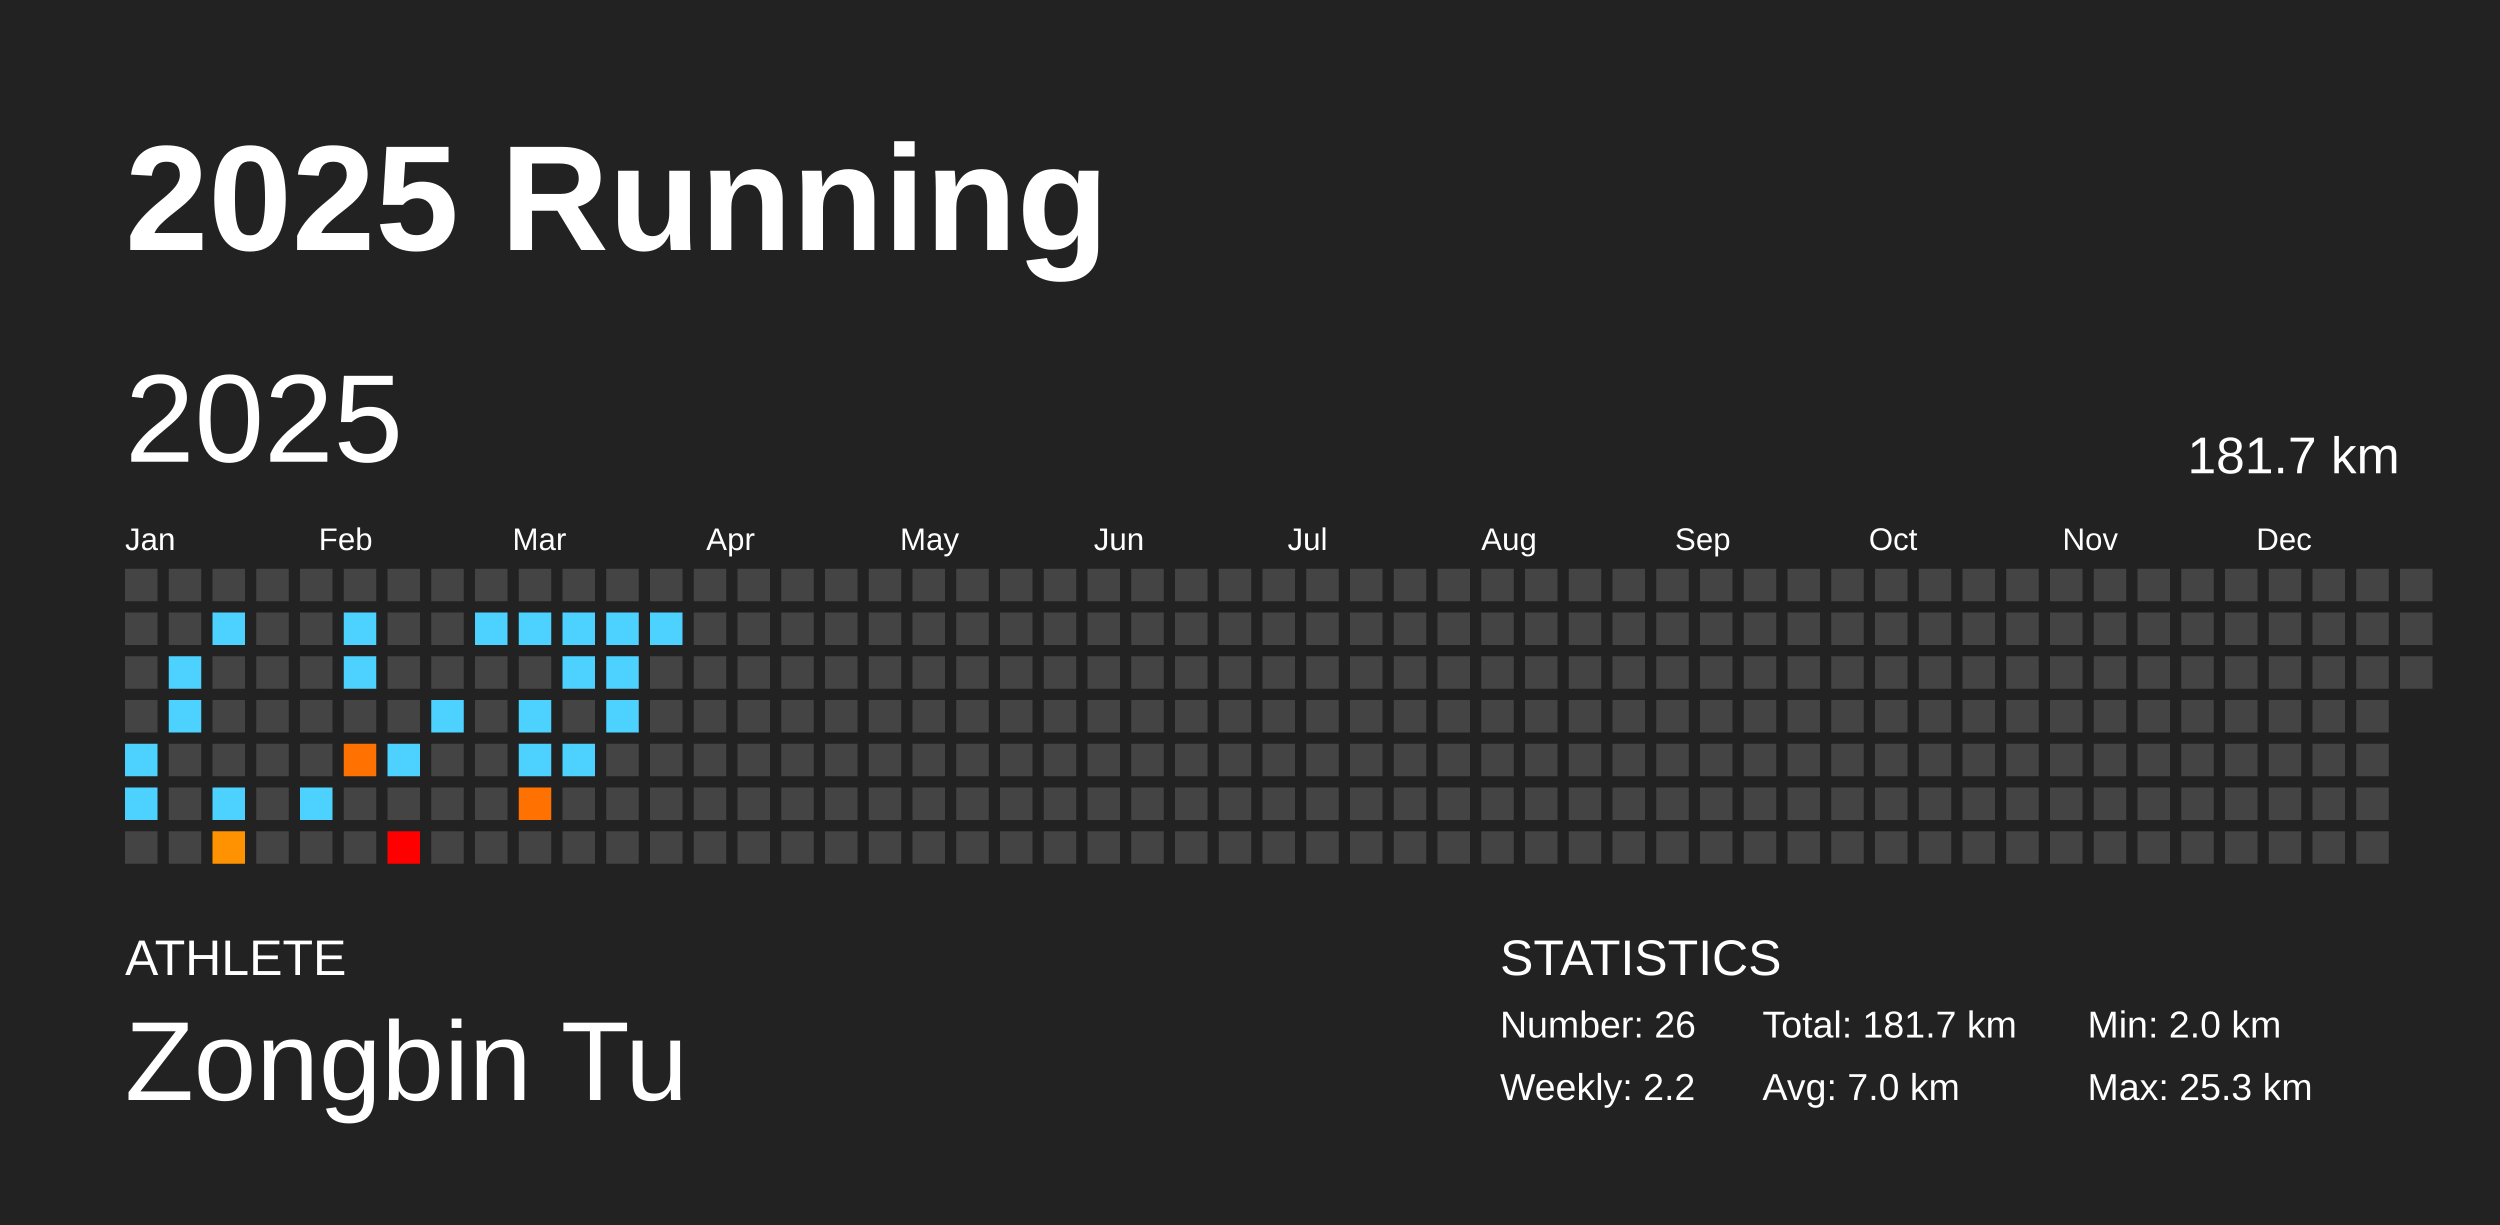
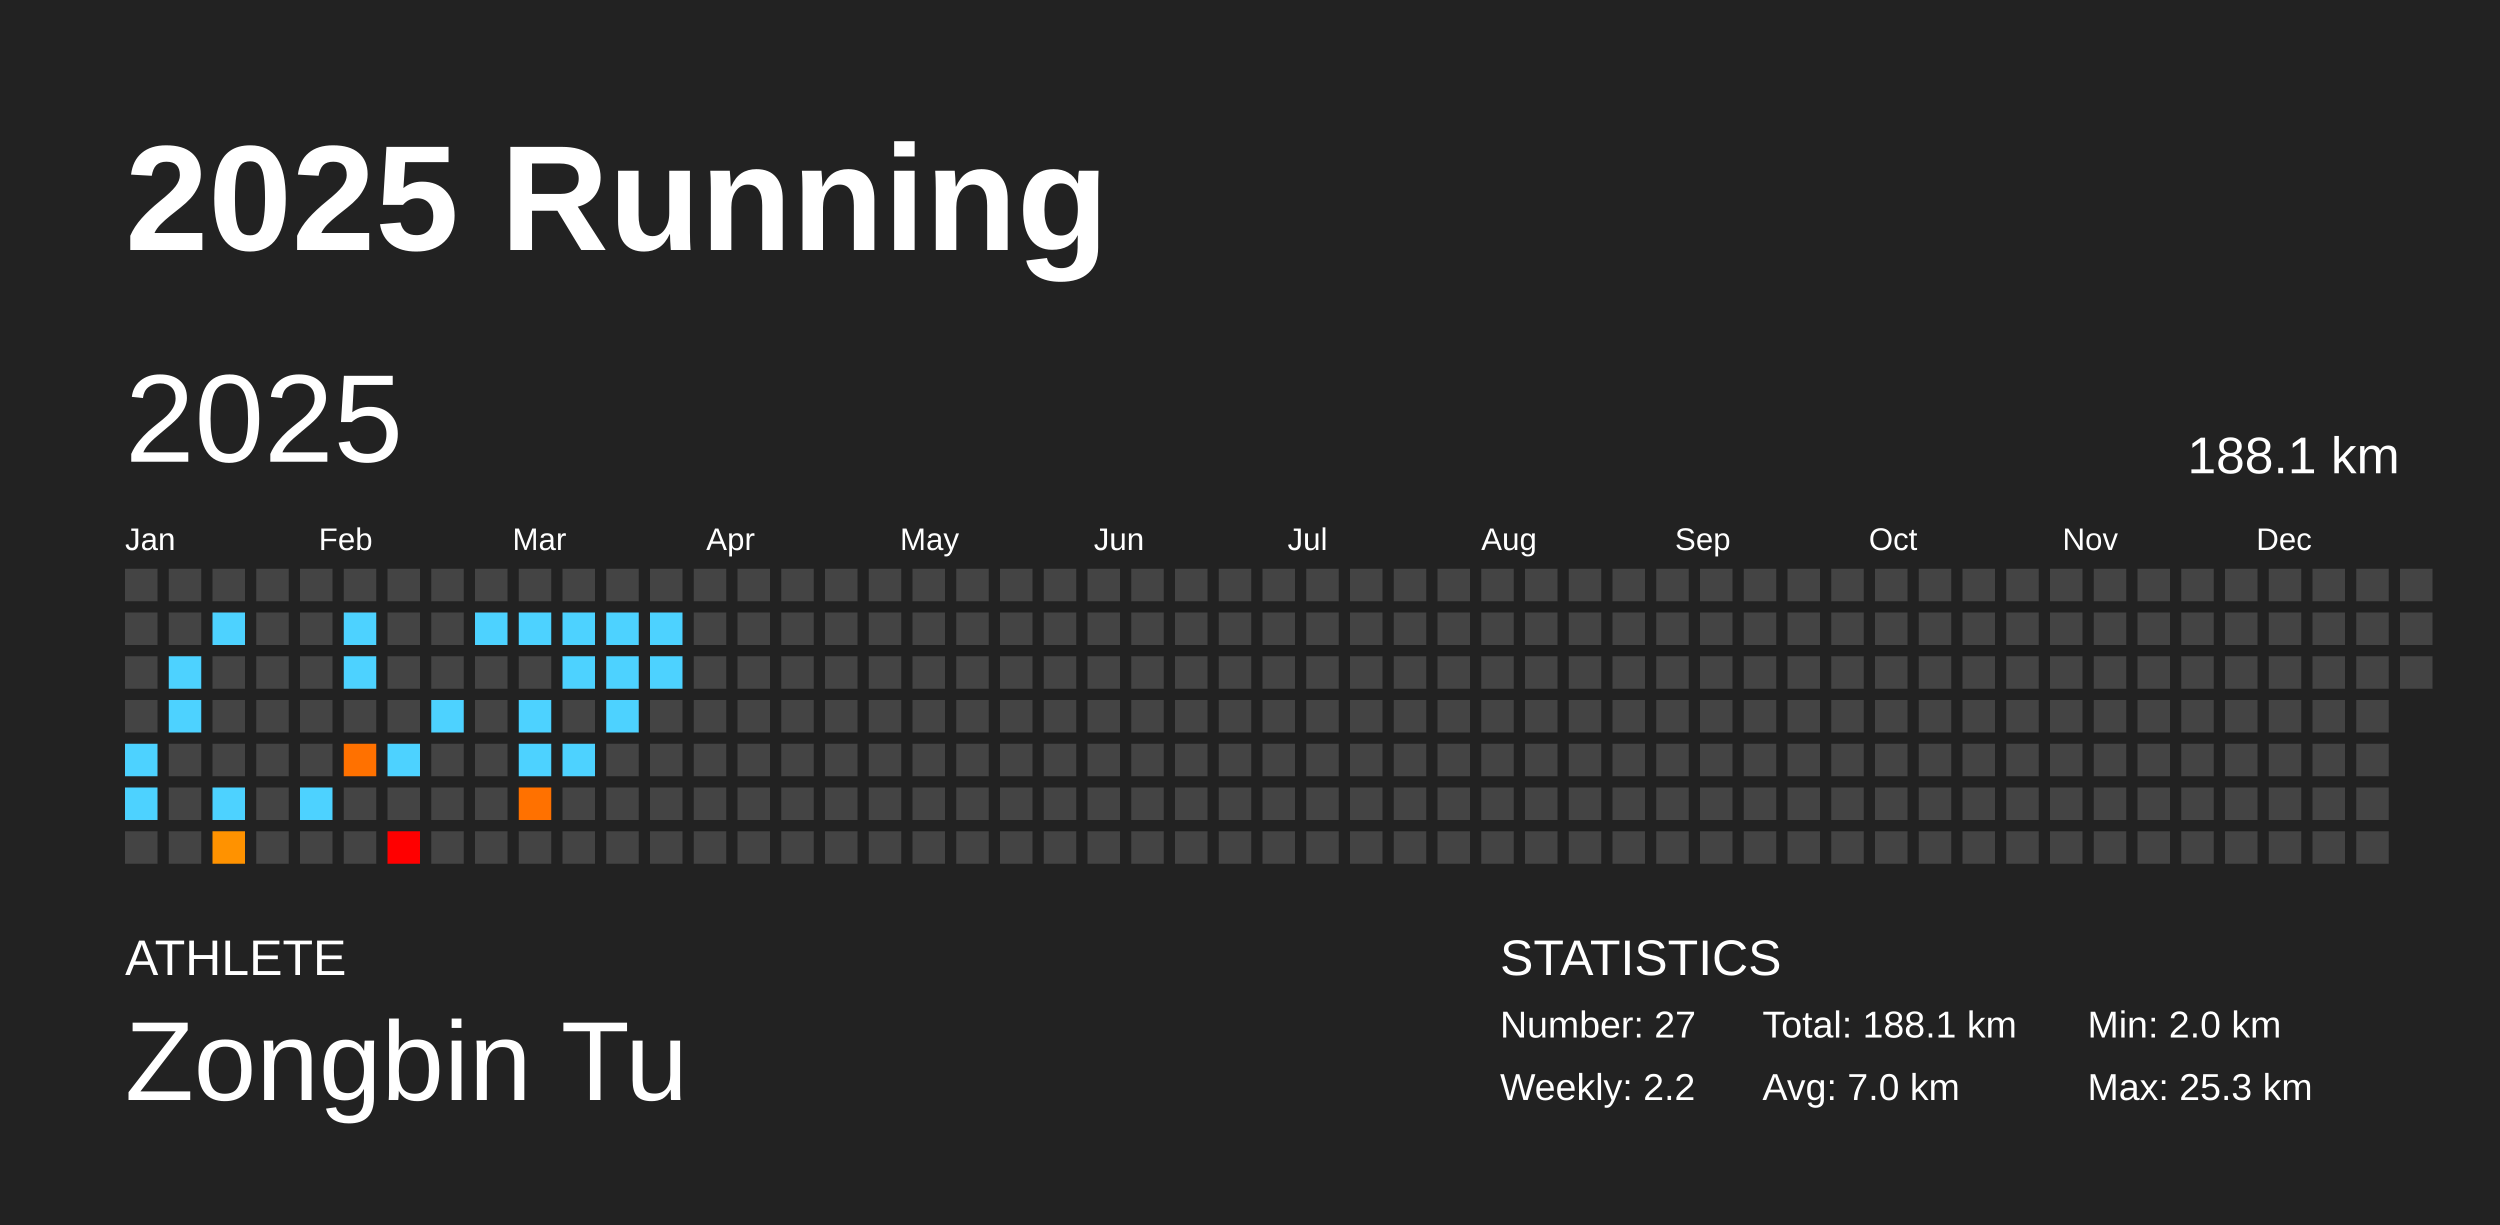
<svg xmlns="http://www.w3.org/2000/svg" baseProfile="full" height="98mm" version="1.1" viewBox="0,0,200,98" width="200mm">
  <defs />
  <rect fill="#222222" height="98" width="200" x="0" y="0" />
  <text fill="#FFFFFF" style="font-size:12px; font-family:Arial; font-weight:bold;" x="10" y="20">2025 Running</text>
  <text fill="#FFFFFF" style="font-size:4px; font-family:Arial" x="10" y="78">ATHLETE</text>
  <text fill="#FFFFFF" style="font-size:9px; font-family:Arial" x="10" y="88">Zongbin Tu</text>
  <text fill="#FFFFFF" style="font-size:4px; font-family:Arial" x="120" y="78">STATISTICS</text>
-   <text fill="#FFFFFF" style="font-size:3px; font-family:Arial" x="120" y="83">Number: 26</text>
+   <text fill="#FFFFFF" style="font-size:3px; font-family:Arial" x="120" y="83">Number: 27</text>
  <text fill="#FFFFFF" style="font-size:3px; font-family:Arial" x="120" y="88">Weekly: 2.2</text>
-   <text fill="#FFFFFF" style="font-size:3px; font-family:Arial" x="141" y="83">Total: 181.7 km</text>
+   <text fill="#FFFFFF" style="font-size:3px; font-family:Arial" x="141" y="83">Total: 188.1 km</text>
  <text fill="#FFFFFF" style="font-size:3px; font-family:Arial" x="141" y="88">Avg: 7.0 km</text>
  <text fill="#FFFFFF" style="font-size:3px; font-family:Arial" x="167" y="83">Min: 2.0 km</text>
  <text fill="#FFFFFF" style="font-size:3px; font-family:Arial" x="167" y="88">Max: 25.3 km</text>
  <text dominant-baseline="hanging" fill="#FFFFFF" style="font-size:10.0px; font-family:Arial;" x="10" y="30">2025</text>
-   <text dominant-baseline="hanging" fill="#FFFFFF" style="font-size:4.125px; font-family:Arial;" x="175" y="35">181.7 km</text>
+   <text dominant-baseline="hanging" fill="#FFFFFF" style="font-size:4.125px; font-family:Arial;" x="175" y="35">188.1 km</text>
  <text fill="#FFFFFF" style="font-size:2.5px; font-family:Arial" x="10.0" y="44">Jan</text>
  <text fill="#FFFFFF" style="font-size:2.5px; font-family:Arial" x="25.5" y="44">Feb</text>
  <text fill="#FFFFFF" style="font-size:2.5px; font-family:Arial" x="41.0" y="44">Mar</text>
  <text fill="#FFFFFF" style="font-size:2.5px; font-family:Arial" x="56.5" y="44">Apr</text>
  <text fill="#FFFFFF" style="font-size:2.5px; font-family:Arial" x="72.0" y="44">May</text>
  <text fill="#FFFFFF" style="font-size:2.5px; font-family:Arial" x="87.5" y="44">Jun</text>
  <text fill="#FFFFFF" style="font-size:2.5px; font-family:Arial" x="103.0" y="44">Jul</text>
  <text fill="#FFFFFF" style="font-size:2.5px; font-family:Arial" x="118.5" y="44">Aug</text>
  <text fill="#FFFFFF" style="font-size:2.5px; font-family:Arial" x="134.0" y="44">Sep</text>
  <text fill="#FFFFFF" style="font-size:2.5px; font-family:Arial" x="149.5" y="44">Oct</text>
  <text fill="#FFFFFF" style="font-size:2.5px; font-family:Arial" x="165.0" y="44">Nov</text>
  <text fill="#FFFFFF" style="font-size:2.5px; font-family:Arial" x="180.5" y="44">Dec</text>
  <rect fill="#444444" height="2.6" width="2.6" x="10.0" y="45.5" />
  <rect fill="#444444" height="2.6" width="2.6" x="10.0" y="49.0" />
  <rect fill="#444444" height="2.6" width="2.6" x="10.0" y="52.5" />
  <rect fill="#444444" height="2.6" width="2.6" x="10.0" y="56.0" />
  <rect fill="#4dd2ff" height="2.6" width="2.6" x="10.0" y="59.5" />
  <rect fill="#4dd2ff" height="2.6" width="2.6" x="10.0" y="63.0" />
  <rect fill="#444444" height="2.6" width="2.6" x="10.0" y="66.5" />
  <rect fill="#444444" height="2.6" width="2.6" x="13.5" y="45.5" />
  <rect fill="#444444" height="2.6" width="2.6" x="13.5" y="49.0" />
  <rect fill="#4dd2ff" height="2.6" width="2.6" x="13.5" y="52.5" />
  <rect fill="#4dd2ff" height="2.6" width="2.6" x="13.5" y="56.0" />
  <rect fill="#444444" height="2.6" width="2.6" x="13.5" y="59.5" />
  <rect fill="#444444" height="2.6" width="2.6" x="13.5" y="63.0" />
  <rect fill="#444444" height="2.6" width="2.6" x="13.5" y="66.5" />
  <rect fill="#444444" height="2.6" width="2.6" x="17.0" y="45.5" />
  <rect fill="#4dd2ff" height="2.6" width="2.6" x="17.0" y="49.0" />
  <rect fill="#444444" height="2.6" width="2.6" x="17.0" y="52.5" />
  <rect fill="#444444" height="2.6" width="2.6" x="17.0" y="56.0" />
  <rect fill="#444444" height="2.6" width="2.6" x="17.0" y="59.5" />
  <rect fill="#4dd2ff" height="2.6" width="2.6" x="17.0" y="63.0" />
  <rect fill="#ff9200" height="2.6" width="2.6" x="17.0" y="66.5" />
  <rect fill="#444444" height="2.6" width="2.6" x="20.5" y="45.5" />
  <rect fill="#444444" height="2.6" width="2.6" x="20.5" y="49.0" />
  <rect fill="#444444" height="2.6" width="2.6" x="20.5" y="52.5" />
  <rect fill="#444444" height="2.6" width="2.6" x="20.5" y="56.0" />
  <rect fill="#444444" height="2.6" width="2.6" x="20.5" y="59.5" />
  <rect fill="#444444" height="2.6" width="2.6" x="20.5" y="63.0" />
  <rect fill="#444444" height="2.6" width="2.6" x="20.5" y="66.5" />
  <rect fill="#444444" height="2.6" width="2.6" x="24.0" y="45.5" />
  <rect fill="#444444" height="2.6" width="2.6" x="24.0" y="49.0" />
  <rect fill="#444444" height="2.6" width="2.6" x="24.0" y="52.5" />
  <rect fill="#444444" height="2.6" width="2.6" x="24.0" y="56.0" />
  <rect fill="#444444" height="2.6" width="2.6" x="24.0" y="59.5" />
  <rect fill="#4dd2ff" height="2.6" width="2.6" x="24.0" y="63.0" />
  <rect fill="#444444" height="2.6" width="2.6" x="24.0" y="66.5" />
  <rect fill="#444444" height="2.6" width="2.6" x="27.5" y="45.5" />
  <rect fill="#4dd2ff" height="2.6" width="2.6" x="27.5" y="49.0" />
  <rect fill="#4dd2ff" height="2.6" width="2.6" x="27.5" y="52.5" />
  <rect fill="#444444" height="2.6" width="2.6" x="27.5" y="56.0" />
  <rect fill="#ff7100" height="2.6" width="2.6" x="27.5" y="59.5" />
  <rect fill="#444444" height="2.6" width="2.6" x="27.5" y="63.0" />
  <rect fill="#444444" height="2.6" width="2.6" x="27.5" y="66.5" />
  <rect fill="#444444" height="2.6" width="2.6" x="31.0" y="45.5" />
  <rect fill="#444444" height="2.6" width="2.6" x="31.0" y="49.0" />
  <rect fill="#444444" height="2.6" width="2.6" x="31.0" y="52.5" />
  <rect fill="#444444" height="2.6" width="2.6" x="31.0" y="56.0" />
  <rect fill="#4dd2ff" height="2.6" width="2.6" x="31.0" y="59.5" />
  <rect fill="#444444" height="2.6" width="2.6" x="31.0" y="63.0" />
  <rect fill="red" height="2.6" width="2.6" x="31.0" y="66.5" />
  <rect fill="#444444" height="2.6" width="2.6" x="34.5" y="45.5" />
  <rect fill="#444444" height="2.6" width="2.6" x="34.5" y="49.0" />
  <rect fill="#444444" height="2.6" width="2.6" x="34.5" y="52.5" />
  <rect fill="#4dd2ff" height="2.6" width="2.6" x="34.5" y="56.0" />
  <rect fill="#444444" height="2.6" width="2.6" x="34.5" y="59.5" />
  <rect fill="#444444" height="2.6" width="2.6" x="34.5" y="63.0" />
  <rect fill="#444444" height="2.6" width="2.6" x="34.5" y="66.5" />
  <rect fill="#444444" height="2.6" width="2.6" x="38.0" y="45.5" />
  <rect fill="#4dd2ff" height="2.6" width="2.6" x="38.0" y="49.0" />
  <rect fill="#444444" height="2.6" width="2.6" x="38.0" y="52.5" />
  <rect fill="#444444" height="2.6" width="2.6" x="38.0" y="56.0" />
  <rect fill="#444444" height="2.6" width="2.6" x="38.0" y="59.5" />
  <rect fill="#444444" height="2.6" width="2.6" x="38.0" y="63.0" />
  <rect fill="#444444" height="2.6" width="2.6" x="38.0" y="66.5" />
  <rect fill="#444444" height="2.6" width="2.6" x="41.5" y="45.5" />
  <rect fill="#4dd2ff" height="2.6" width="2.6" x="41.5" y="49.0" />
  <rect fill="#444444" height="2.6" width="2.6" x="41.5" y="52.5" />
  <rect fill="#4dd2ff" height="2.6" width="2.6" x="41.5" y="56.0" />
  <rect fill="#4dd2ff" height="2.6" width="2.6" x="41.5" y="59.5" />
  <rect fill="#ff7100" height="2.6" width="2.6" x="41.5" y="63.0" />
  <rect fill="#444444" height="2.6" width="2.6" x="41.5" y="66.5" />
  <rect fill="#444444" height="2.6" width="2.6" x="45.0" y="45.5" />
  <rect fill="#4dd2ff" height="2.6" width="2.6" x="45.0" y="49.0" />
  <rect fill="#4dd2ff" height="2.6" width="2.6" x="45.0" y="52.5" />
  <rect fill="#444444" height="2.6" width="2.6" x="45.0" y="56.0" />
  <rect fill="#4dd2ff" height="2.6" width="2.6" x="45.0" y="59.5" />
  <rect fill="#444444" height="2.6" width="2.6" x="45.0" y="63.0" />
  <rect fill="#444444" height="2.6" width="2.6" x="45.0" y="66.5" />
  <rect fill="#444444" height="2.6" width="2.6" x="48.5" y="45.5" />
  <rect fill="#4dd2ff" height="2.6" width="2.6" x="48.5" y="49.0" />
  <rect fill="#4dd2ff" height="2.6" width="2.6" x="48.5" y="52.5" />
  <rect fill="#4dd2ff" height="2.6" width="2.6" x="48.5" y="56.0" />
  <rect fill="#444444" height="2.6" width="2.6" x="48.5" y="59.5" />
  <rect fill="#444444" height="2.6" width="2.6" x="48.5" y="63.0" />
  <rect fill="#444444" height="2.6" width="2.6" x="48.5" y="66.5" />
  <rect fill="#444444" height="2.6" width="2.6" x="52.0" y="45.5" />
  <rect fill="#4dd2ff" height="2.6" width="2.6" x="52.0" y="49.0" />
-   <rect fill="#444444" height="2.6" width="2.6" x="52.0" y="52.5" />
+   <rect fill="#4dd2ff" height="2.6" width="2.6" x="52.0" y="52.5" />
  <rect fill="#444444" height="2.6" width="2.6" x="52.0" y="56.0" />
  <rect fill="#444444" height="2.6" width="2.6" x="52.0" y="59.5" />
  <rect fill="#444444" height="2.6" width="2.6" x="52.0" y="63.0" />
  <rect fill="#444444" height="2.6" width="2.6" x="52.0" y="66.5" />
  <rect fill="#444444" height="2.6" width="2.6" x="55.5" y="45.5" />
  <rect fill="#444444" height="2.6" width="2.6" x="55.5" y="49.0" />
  <rect fill="#444444" height="2.6" width="2.6" x="55.5" y="52.5" />
  <rect fill="#444444" height="2.6" width="2.6" x="55.5" y="56.0" />
  <rect fill="#444444" height="2.6" width="2.6" x="55.5" y="59.5" />
  <rect fill="#444444" height="2.6" width="2.6" x="55.5" y="63.0" />
  <rect fill="#444444" height="2.6" width="2.6" x="55.5" y="66.5" />
  <rect fill="#444444" height="2.6" width="2.6" x="59.0" y="45.5" />
  <rect fill="#444444" height="2.6" width="2.6" x="59.0" y="49.0" />
  <rect fill="#444444" height="2.6" width="2.6" x="59.0" y="52.5" />
  <rect fill="#444444" height="2.6" width="2.6" x="59.0" y="56.0" />
  <rect fill="#444444" height="2.6" width="2.6" x="59.0" y="59.5" />
  <rect fill="#444444" height="2.6" width="2.6" x="59.0" y="63.0" />
  <rect fill="#444444" height="2.6" width="2.6" x="59.0" y="66.5" />
  <rect fill="#444444" height="2.6" width="2.6" x="62.5" y="45.5" />
  <rect fill="#444444" height="2.6" width="2.6" x="62.5" y="49.0" />
  <rect fill="#444444" height="2.6" width="2.6" x="62.5" y="52.5" />
  <rect fill="#444444" height="2.6" width="2.6" x="62.5" y="56.0" />
  <rect fill="#444444" height="2.6" width="2.6" x="62.5" y="59.5" />
  <rect fill="#444444" height="2.6" width="2.6" x="62.5" y="63.0" />
  <rect fill="#444444" height="2.6" width="2.6" x="62.5" y="66.5" />
  <rect fill="#444444" height="2.6" width="2.6" x="66.0" y="45.5" />
  <rect fill="#444444" height="2.6" width="2.6" x="66.0" y="49.0" />
  <rect fill="#444444" height="2.6" width="2.6" x="66.0" y="52.5" />
  <rect fill="#444444" height="2.6" width="2.6" x="66.0" y="56.0" />
  <rect fill="#444444" height="2.6" width="2.6" x="66.0" y="59.5" />
  <rect fill="#444444" height="2.6" width="2.6" x="66.0" y="63.0" />
  <rect fill="#444444" height="2.6" width="2.6" x="66.0" y="66.5" />
  <rect fill="#444444" height="2.6" width="2.6" x="69.5" y="45.5" />
  <rect fill="#444444" height="2.6" width="2.6" x="69.5" y="49.0" />
  <rect fill="#444444" height="2.6" width="2.6" x="69.5" y="52.5" />
  <rect fill="#444444" height="2.6" width="2.6" x="69.5" y="56.0" />
  <rect fill="#444444" height="2.6" width="2.6" x="69.5" y="59.5" />
  <rect fill="#444444" height="2.6" width="2.6" x="69.5" y="63.0" />
  <rect fill="#444444" height="2.6" width="2.6" x="69.5" y="66.5" />
  <rect fill="#444444" height="2.6" width="2.6" x="73.0" y="45.5" />
  <rect fill="#444444" height="2.6" width="2.6" x="73.0" y="49.0" />
  <rect fill="#444444" height="2.6" width="2.6" x="73.0" y="52.5" />
  <rect fill="#444444" height="2.6" width="2.6" x="73.0" y="56.0" />
  <rect fill="#444444" height="2.6" width="2.6" x="73.0" y="59.5" />
  <rect fill="#444444" height="2.6" width="2.6" x="73.0" y="63.0" />
  <rect fill="#444444" height="2.6" width="2.6" x="73.0" y="66.5" />
  <rect fill="#444444" height="2.6" width="2.6" x="76.5" y="45.5" />
  <rect fill="#444444" height="2.6" width="2.6" x="76.5" y="49.0" />
  <rect fill="#444444" height="2.6" width="2.6" x="76.5" y="52.5" />
  <rect fill="#444444" height="2.6" width="2.6" x="76.5" y="56.0" />
  <rect fill="#444444" height="2.6" width="2.6" x="76.5" y="59.5" />
  <rect fill="#444444" height="2.6" width="2.6" x="76.5" y="63.0" />
  <rect fill="#444444" height="2.6" width="2.6" x="76.5" y="66.5" />
  <rect fill="#444444" height="2.6" width="2.6" x="80.0" y="45.5" />
  <rect fill="#444444" height="2.6" width="2.6" x="80.0" y="49.0" />
  <rect fill="#444444" height="2.6" width="2.6" x="80.0" y="52.5" />
  <rect fill="#444444" height="2.6" width="2.6" x="80.0" y="56.0" />
  <rect fill="#444444" height="2.6" width="2.6" x="80.0" y="59.5" />
  <rect fill="#444444" height="2.6" width="2.6" x="80.0" y="63.0" />
  <rect fill="#444444" height="2.6" width="2.6" x="80.0" y="66.5" />
  <rect fill="#444444" height="2.6" width="2.6" x="83.5" y="45.5" />
  <rect fill="#444444" height="2.6" width="2.6" x="83.5" y="49.0" />
  <rect fill="#444444" height="2.6" width="2.6" x="83.5" y="52.5" />
  <rect fill="#444444" height="2.6" width="2.6" x="83.5" y="56.0" />
  <rect fill="#444444" height="2.6" width="2.6" x="83.5" y="59.5" />
  <rect fill="#444444" height="2.6" width="2.6" x="83.5" y="63.0" />
  <rect fill="#444444" height="2.6" width="2.6" x="83.5" y="66.5" />
  <rect fill="#444444" height="2.6" width="2.6" x="87.0" y="45.5" />
  <rect fill="#444444" height="2.6" width="2.6" x="87.0" y="49.0" />
  <rect fill="#444444" height="2.6" width="2.6" x="87.0" y="52.5" />
  <rect fill="#444444" height="2.6" width="2.6" x="87.0" y="56.0" />
  <rect fill="#444444" height="2.6" width="2.6" x="87.0" y="59.5" />
  <rect fill="#444444" height="2.6" width="2.6" x="87.0" y="63.0" />
  <rect fill="#444444" height="2.6" width="2.6" x="87.0" y="66.5" />
  <rect fill="#444444" height="2.6" width="2.6" x="90.5" y="45.5" />
  <rect fill="#444444" height="2.6" width="2.6" x="90.5" y="49.0" />
  <rect fill="#444444" height="2.6" width="2.6" x="90.5" y="52.5" />
  <rect fill="#444444" height="2.6" width="2.6" x="90.5" y="56.0" />
  <rect fill="#444444" height="2.6" width="2.6" x="90.5" y="59.5" />
  <rect fill="#444444" height="2.6" width="2.6" x="90.5" y="63.0" />
  <rect fill="#444444" height="2.6" width="2.6" x="90.5" y="66.5" />
  <rect fill="#444444" height="2.6" width="2.6" x="94.0" y="45.5" />
  <rect fill="#444444" height="2.6" width="2.6" x="94.0" y="49.0" />
  <rect fill="#444444" height="2.6" width="2.6" x="94.0" y="52.5" />
  <rect fill="#444444" height="2.6" width="2.6" x="94.0" y="56.0" />
  <rect fill="#444444" height="2.6" width="2.6" x="94.0" y="59.5" />
  <rect fill="#444444" height="2.6" width="2.6" x="94.0" y="63.0" />
  <rect fill="#444444" height="2.6" width="2.6" x="94.0" y="66.5" />
  <rect fill="#444444" height="2.6" width="2.6" x="97.5" y="45.5" />
  <rect fill="#444444" height="2.6" width="2.6" x="97.5" y="49.0" />
  <rect fill="#444444" height="2.6" width="2.6" x="97.5" y="52.5" />
  <rect fill="#444444" height="2.6" width="2.6" x="97.5" y="56.0" />
  <rect fill="#444444" height="2.6" width="2.6" x="97.5" y="59.5" />
  <rect fill="#444444" height="2.6" width="2.6" x="97.5" y="63.0" />
  <rect fill="#444444" height="2.6" width="2.6" x="97.5" y="66.5" />
  <rect fill="#444444" height="2.6" width="2.6" x="101.0" y="45.5" />
  <rect fill="#444444" height="2.6" width="2.6" x="101.0" y="49.0" />
  <rect fill="#444444" height="2.6" width="2.6" x="101.0" y="52.5" />
  <rect fill="#444444" height="2.6" width="2.6" x="101.0" y="56.0" />
  <rect fill="#444444" height="2.6" width="2.6" x="101.0" y="59.5" />
  <rect fill="#444444" height="2.6" width="2.6" x="101.0" y="63.0" />
  <rect fill="#444444" height="2.6" width="2.6" x="101.0" y="66.5" />
  <rect fill="#444444" height="2.6" width="2.6" x="104.5" y="45.5" />
  <rect fill="#444444" height="2.6" width="2.6" x="104.5" y="49.0" />
  <rect fill="#444444" height="2.6" width="2.6" x="104.5" y="52.5" />
  <rect fill="#444444" height="2.6" width="2.6" x="104.5" y="56.0" />
  <rect fill="#444444" height="2.6" width="2.6" x="104.5" y="59.5" />
  <rect fill="#444444" height="2.6" width="2.6" x="104.5" y="63.0" />
  <rect fill="#444444" height="2.6" width="2.6" x="104.5" y="66.5" />
  <rect fill="#444444" height="2.6" width="2.6" x="108.0" y="45.5" />
  <rect fill="#444444" height="2.6" width="2.6" x="108.0" y="49.0" />
  <rect fill="#444444" height="2.6" width="2.6" x="108.0" y="52.5" />
  <rect fill="#444444" height="2.6" width="2.6" x="108.0" y="56.0" />
  <rect fill="#444444" height="2.6" width="2.6" x="108.0" y="59.5" />
  <rect fill="#444444" height="2.6" width="2.6" x="108.0" y="63.0" />
  <rect fill="#444444" height="2.6" width="2.6" x="108.0" y="66.5" />
  <rect fill="#444444" height="2.6" width="2.6" x="111.5" y="45.5" />
  <rect fill="#444444" height="2.6" width="2.6" x="111.5" y="49.0" />
  <rect fill="#444444" height="2.6" width="2.6" x="111.5" y="52.5" />
  <rect fill="#444444" height="2.6" width="2.6" x="111.5" y="56.0" />
  <rect fill="#444444" height="2.6" width="2.6" x="111.5" y="59.5" />
  <rect fill="#444444" height="2.6" width="2.6" x="111.5" y="63.0" />
  <rect fill="#444444" height="2.6" width="2.6" x="111.5" y="66.5" />
  <rect fill="#444444" height="2.6" width="2.6" x="115.0" y="45.5" />
  <rect fill="#444444" height="2.6" width="2.6" x="115.0" y="49.0" />
  <rect fill="#444444" height="2.6" width="2.6" x="115.0" y="52.5" />
  <rect fill="#444444" height="2.6" width="2.6" x="115.0" y="56.0" />
  <rect fill="#444444" height="2.6" width="2.6" x="115.0" y="59.5" />
  <rect fill="#444444" height="2.6" width="2.6" x="115.0" y="63.0" />
  <rect fill="#444444" height="2.6" width="2.6" x="115.0" y="66.5" />
  <rect fill="#444444" height="2.6" width="2.6" x="118.5" y="45.5" />
  <rect fill="#444444" height="2.6" width="2.6" x="118.5" y="49.0" />
  <rect fill="#444444" height="2.6" width="2.6" x="118.5" y="52.5" />
  <rect fill="#444444" height="2.6" width="2.6" x="118.5" y="56.0" />
  <rect fill="#444444" height="2.6" width="2.6" x="118.5" y="59.5" />
  <rect fill="#444444" height="2.6" width="2.6" x="118.5" y="63.0" />
  <rect fill="#444444" height="2.6" width="2.6" x="118.5" y="66.5" />
  <rect fill="#444444" height="2.6" width="2.6" x="122.0" y="45.5" />
  <rect fill="#444444" height="2.6" width="2.6" x="122.0" y="49.0" />
  <rect fill="#444444" height="2.6" width="2.6" x="122.0" y="52.5" />
  <rect fill="#444444" height="2.6" width="2.6" x="122.0" y="56.0" />
  <rect fill="#444444" height="2.6" width="2.6" x="122.0" y="59.5" />
  <rect fill="#444444" height="2.6" width="2.6" x="122.0" y="63.0" />
  <rect fill="#444444" height="2.6" width="2.6" x="122.0" y="66.5" />
  <rect fill="#444444" height="2.6" width="2.6" x="125.5" y="45.5" />
  <rect fill="#444444" height="2.6" width="2.6" x="125.5" y="49.0" />
  <rect fill="#444444" height="2.6" width="2.6" x="125.5" y="52.5" />
  <rect fill="#444444" height="2.6" width="2.6" x="125.5" y="56.0" />
  <rect fill="#444444" height="2.6" width="2.6" x="125.5" y="59.5" />
  <rect fill="#444444" height="2.6" width="2.6" x="125.5" y="63.0" />
  <rect fill="#444444" height="2.6" width="2.6" x="125.5" y="66.5" />
  <rect fill="#444444" height="2.6" width="2.6" x="129.0" y="45.5" />
  <rect fill="#444444" height="2.6" width="2.6" x="129.0" y="49.0" />
  <rect fill="#444444" height="2.6" width="2.6" x="129.0" y="52.5" />
  <rect fill="#444444" height="2.6" width="2.6" x="129.0" y="56.0" />
  <rect fill="#444444" height="2.6" width="2.6" x="129.0" y="59.5" />
  <rect fill="#444444" height="2.6" width="2.6" x="129.0" y="63.0" />
  <rect fill="#444444" height="2.6" width="2.6" x="129.0" y="66.5" />
  <rect fill="#444444" height="2.6" width="2.6" x="132.5" y="45.5" />
  <rect fill="#444444" height="2.6" width="2.6" x="132.5" y="49.0" />
  <rect fill="#444444" height="2.6" width="2.6" x="132.5" y="52.5" />
  <rect fill="#444444" height="2.6" width="2.6" x="132.5" y="56.0" />
  <rect fill="#444444" height="2.6" width="2.6" x="132.5" y="59.5" />
  <rect fill="#444444" height="2.6" width="2.6" x="132.5" y="63.0" />
  <rect fill="#444444" height="2.6" width="2.6" x="132.5" y="66.5" />
  <rect fill="#444444" height="2.6" width="2.6" x="136.0" y="45.5" />
  <rect fill="#444444" height="2.6" width="2.6" x="136.0" y="49.0" />
  <rect fill="#444444" height="2.6" width="2.6" x="136.0" y="52.5" />
  <rect fill="#444444" height="2.6" width="2.6" x="136.0" y="56.0" />
  <rect fill="#444444" height="2.6" width="2.6" x="136.0" y="59.5" />
  <rect fill="#444444" height="2.6" width="2.6" x="136.0" y="63.0" />
  <rect fill="#444444" height="2.6" width="2.6" x="136.0" y="66.5" />
  <rect fill="#444444" height="2.6" width="2.6" x="139.5" y="45.5" />
  <rect fill="#444444" height="2.6" width="2.6" x="139.5" y="49.0" />
  <rect fill="#444444" height="2.6" width="2.6" x="139.5" y="52.5" />
  <rect fill="#444444" height="2.6" width="2.6" x="139.5" y="56.0" />
  <rect fill="#444444" height="2.6" width="2.6" x="139.5" y="59.5" />
  <rect fill="#444444" height="2.6" width="2.6" x="139.5" y="63.0" />
  <rect fill="#444444" height="2.6" width="2.6" x="139.5" y="66.5" />
  <rect fill="#444444" height="2.6" width="2.6" x="143.0" y="45.5" />
  <rect fill="#444444" height="2.6" width="2.6" x="143.0" y="49.0" />
  <rect fill="#444444" height="2.6" width="2.6" x="143.0" y="52.5" />
  <rect fill="#444444" height="2.6" width="2.6" x="143.0" y="56.0" />
  <rect fill="#444444" height="2.6" width="2.6" x="143.0" y="59.5" />
  <rect fill="#444444" height="2.6" width="2.6" x="143.0" y="63.0" />
  <rect fill="#444444" height="2.6" width="2.6" x="143.0" y="66.5" />
  <rect fill="#444444" height="2.6" width="2.6" x="146.5" y="45.5" />
  <rect fill="#444444" height="2.6" width="2.6" x="146.5" y="49.0" />
  <rect fill="#444444" height="2.6" width="2.6" x="146.5" y="52.5" />
  <rect fill="#444444" height="2.6" width="2.6" x="146.5" y="56.0" />
  <rect fill="#444444" height="2.6" width="2.6" x="146.5" y="59.5" />
  <rect fill="#444444" height="2.6" width="2.6" x="146.5" y="63.0" />
  <rect fill="#444444" height="2.6" width="2.6" x="146.5" y="66.5" />
  <rect fill="#444444" height="2.6" width="2.6" x="150.0" y="45.5" />
  <rect fill="#444444" height="2.6" width="2.6" x="150.0" y="49.0" />
  <rect fill="#444444" height="2.6" width="2.6" x="150.0" y="52.5" />
  <rect fill="#444444" height="2.6" width="2.6" x="150.0" y="56.0" />
  <rect fill="#444444" height="2.6" width="2.6" x="150.0" y="59.5" />
  <rect fill="#444444" height="2.6" width="2.6" x="150.0" y="63.0" />
  <rect fill="#444444" height="2.6" width="2.6" x="150.0" y="66.5" />
  <rect fill="#444444" height="2.6" width="2.6" x="153.5" y="45.5" />
  <rect fill="#444444" height="2.6" width="2.6" x="153.5" y="49.0" />
  <rect fill="#444444" height="2.6" width="2.6" x="153.5" y="52.5" />
  <rect fill="#444444" height="2.6" width="2.6" x="153.5" y="56.0" />
  <rect fill="#444444" height="2.6" width="2.6" x="153.5" y="59.5" />
  <rect fill="#444444" height="2.6" width="2.6" x="153.5" y="63.0" />
  <rect fill="#444444" height="2.6" width="2.6" x="153.5" y="66.5" />
  <rect fill="#444444" height="2.6" width="2.6" x="157.0" y="45.5" />
  <rect fill="#444444" height="2.6" width="2.6" x="157.0" y="49.0" />
  <rect fill="#444444" height="2.6" width="2.6" x="157.0" y="52.5" />
  <rect fill="#444444" height="2.6" width="2.6" x="157.0" y="56.0" />
  <rect fill="#444444" height="2.6" width="2.6" x="157.0" y="59.5" />
  <rect fill="#444444" height="2.6" width="2.6" x="157.0" y="63.0" />
  <rect fill="#444444" height="2.6" width="2.6" x="157.0" y="66.5" />
  <rect fill="#444444" height="2.6" width="2.6" x="160.5" y="45.5" />
  <rect fill="#444444" height="2.6" width="2.6" x="160.5" y="49.0" />
  <rect fill="#444444" height="2.6" width="2.6" x="160.5" y="52.5" />
  <rect fill="#444444" height="2.6" width="2.6" x="160.5" y="56.0" />
  <rect fill="#444444" height="2.6" width="2.6" x="160.5" y="59.5" />
  <rect fill="#444444" height="2.6" width="2.6" x="160.5" y="63.0" />
  <rect fill="#444444" height="2.6" width="2.6" x="160.5" y="66.5" />
  <rect fill="#444444" height="2.6" width="2.6" x="164.0" y="45.5" />
  <rect fill="#444444" height="2.6" width="2.6" x="164.0" y="49.0" />
  <rect fill="#444444" height="2.6" width="2.6" x="164.0" y="52.5" />
  <rect fill="#444444" height="2.6" width="2.6" x="164.0" y="56.0" />
  <rect fill="#444444" height="2.6" width="2.6" x="164.0" y="59.5" />
  <rect fill="#444444" height="2.6" width="2.6" x="164.0" y="63.0" />
  <rect fill="#444444" height="2.6" width="2.6" x="164.0" y="66.5" />
  <rect fill="#444444" height="2.6" width="2.6" x="167.5" y="45.5" />
  <rect fill="#444444" height="2.6" width="2.6" x="167.5" y="49.0" />
  <rect fill="#444444" height="2.6" width="2.6" x="167.5" y="52.5" />
  <rect fill="#444444" height="2.6" width="2.6" x="167.5" y="56.0" />
  <rect fill="#444444" height="2.6" width="2.6" x="167.5" y="59.5" />
  <rect fill="#444444" height="2.6" width="2.6" x="167.5" y="63.0" />
  <rect fill="#444444" height="2.6" width="2.6" x="167.5" y="66.5" />
  <rect fill="#444444" height="2.6" width="2.6" x="171.0" y="45.5" />
  <rect fill="#444444" height="2.6" width="2.6" x="171.0" y="49.0" />
  <rect fill="#444444" height="2.6" width="2.6" x="171.0" y="52.5" />
  <rect fill="#444444" height="2.6" width="2.6" x="171.0" y="56.0" />
  <rect fill="#444444" height="2.6" width="2.6" x="171.0" y="59.5" />
  <rect fill="#444444" height="2.6" width="2.6" x="171.0" y="63.0" />
  <rect fill="#444444" height="2.6" width="2.6" x="171.0" y="66.5" />
  <rect fill="#444444" height="2.6" width="2.6" x="174.5" y="45.5" />
  <rect fill="#444444" height="2.6" width="2.6" x="174.5" y="49.0" />
  <rect fill="#444444" height="2.6" width="2.6" x="174.5" y="52.5" />
  <rect fill="#444444" height="2.6" width="2.6" x="174.5" y="56.0" />
  <rect fill="#444444" height="2.6" width="2.6" x="174.5" y="59.5" />
  <rect fill="#444444" height="2.6" width="2.6" x="174.5" y="63.0" />
  <rect fill="#444444" height="2.6" width="2.6" x="174.5" y="66.5" />
  <rect fill="#444444" height="2.6" width="2.6" x="178.0" y="45.5" />
  <rect fill="#444444" height="2.6" width="2.6" x="178.0" y="49.0" />
  <rect fill="#444444" height="2.6" width="2.6" x="178.0" y="52.5" />
  <rect fill="#444444" height="2.6" width="2.6" x="178.0" y="56.0" />
  <rect fill="#444444" height="2.6" width="2.6" x="178.0" y="59.5" />
  <rect fill="#444444" height="2.6" width="2.6" x="178.0" y="63.0" />
  <rect fill="#444444" height="2.6" width="2.6" x="178.0" y="66.5" />
  <rect fill="#444444" height="2.6" width="2.6" x="181.5" y="45.5" />
  <rect fill="#444444" height="2.6" width="2.6" x="181.5" y="49.0" />
  <rect fill="#444444" height="2.6" width="2.6" x="181.5" y="52.5" />
  <rect fill="#444444" height="2.6" width="2.6" x="181.5" y="56.0" />
  <rect fill="#444444" height="2.6" width="2.6" x="181.5" y="59.5" />
  <rect fill="#444444" height="2.6" width="2.6" x="181.5" y="63.0" />
  <rect fill="#444444" height="2.6" width="2.6" x="181.5" y="66.5" />
  <rect fill="#444444" height="2.6" width="2.6" x="185.0" y="45.5" />
  <rect fill="#444444" height="2.6" width="2.6" x="185.0" y="49.0" />
  <rect fill="#444444" height="2.6" width="2.6" x="185.0" y="52.5" />
  <rect fill="#444444" height="2.6" width="2.6" x="185.0" y="56.0" />
  <rect fill="#444444" height="2.6" width="2.6" x="185.0" y="59.5" />
  <rect fill="#444444" height="2.6" width="2.6" x="185.0" y="63.0" />
  <rect fill="#444444" height="2.6" width="2.6" x="185.0" y="66.5" />
  <rect fill="#444444" height="2.6" width="2.6" x="188.5" y="45.5" />
  <rect fill="#444444" height="2.6" width="2.6" x="188.5" y="49.0" />
  <rect fill="#444444" height="2.6" width="2.6" x="188.5" y="52.5" />
  <rect fill="#444444" height="2.6" width="2.6" x="188.5" y="56.0" />
  <rect fill="#444444" height="2.6" width="2.6" x="188.5" y="59.5" />
  <rect fill="#444444" height="2.6" width="2.6" x="188.5" y="63.0" />
  <rect fill="#444444" height="2.6" width="2.6" x="188.5" y="66.5" />
  <rect fill="#444444" height="2.6" width="2.6" x="192.0" y="45.5" />
  <rect fill="#444444" height="2.6" width="2.6" x="192.0" y="49.0" />
  <rect fill="#444444" height="2.6" width="2.6" x="192.0" y="52.5" />
</svg>
